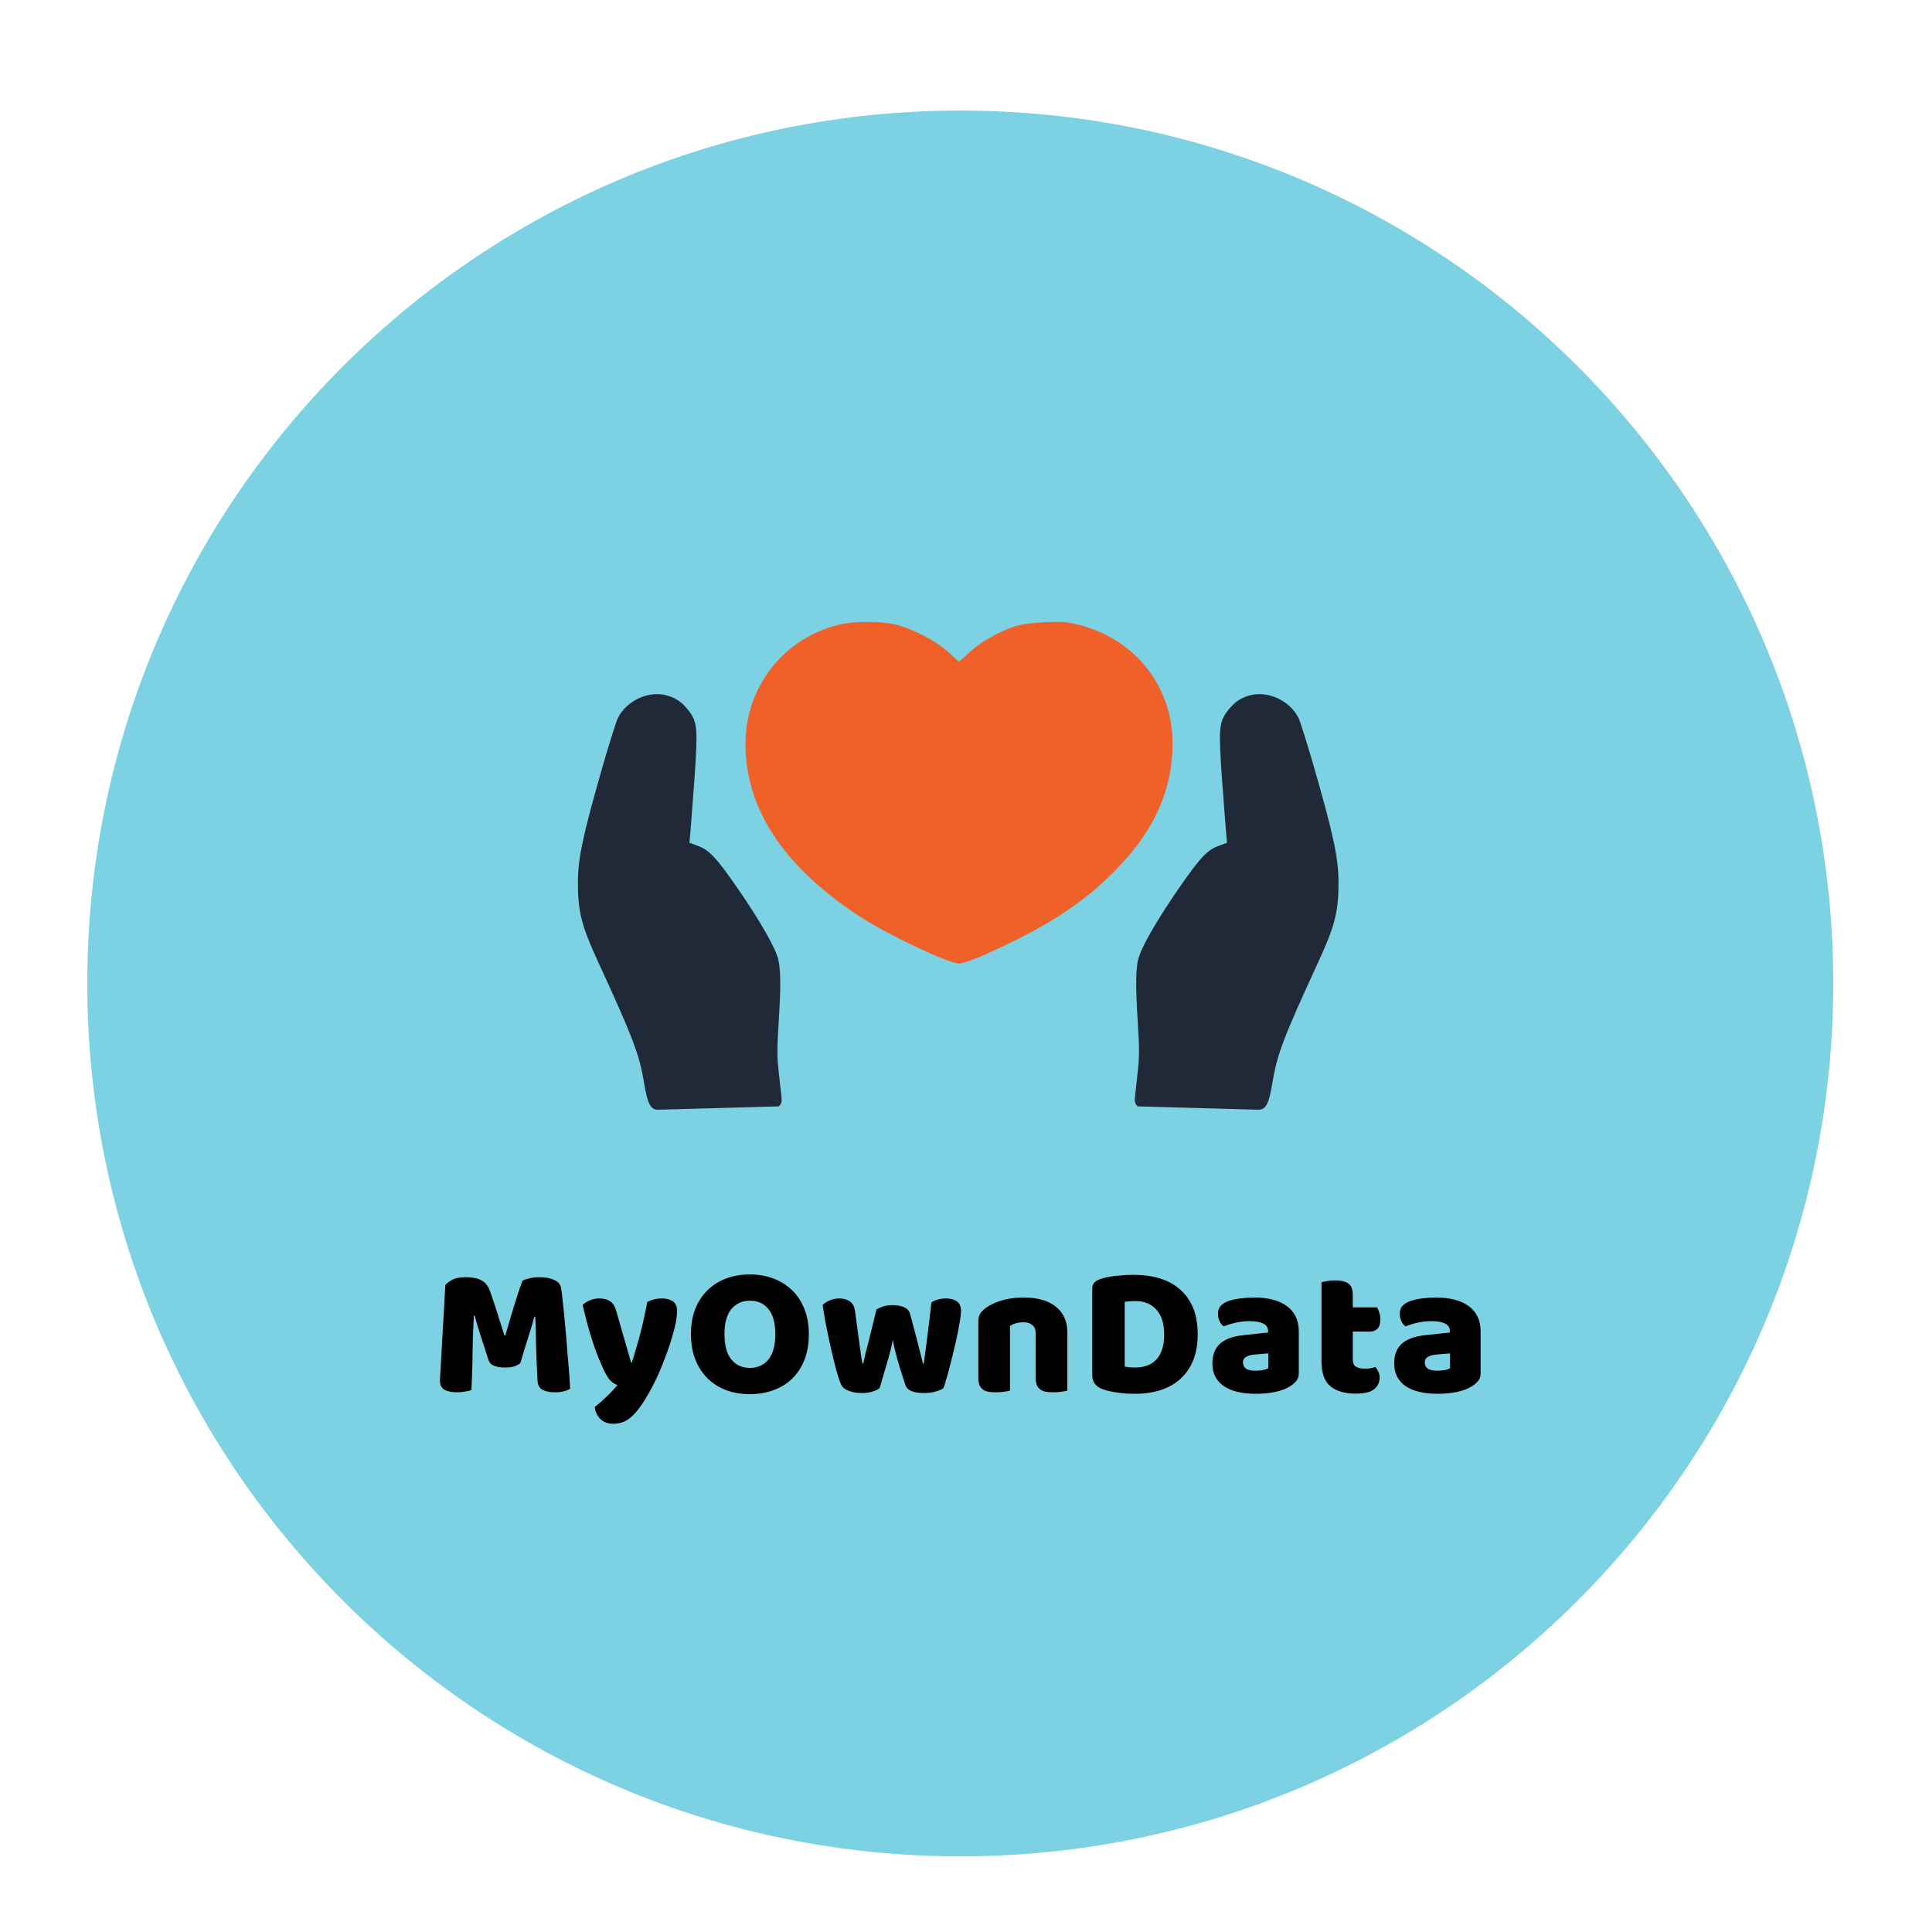
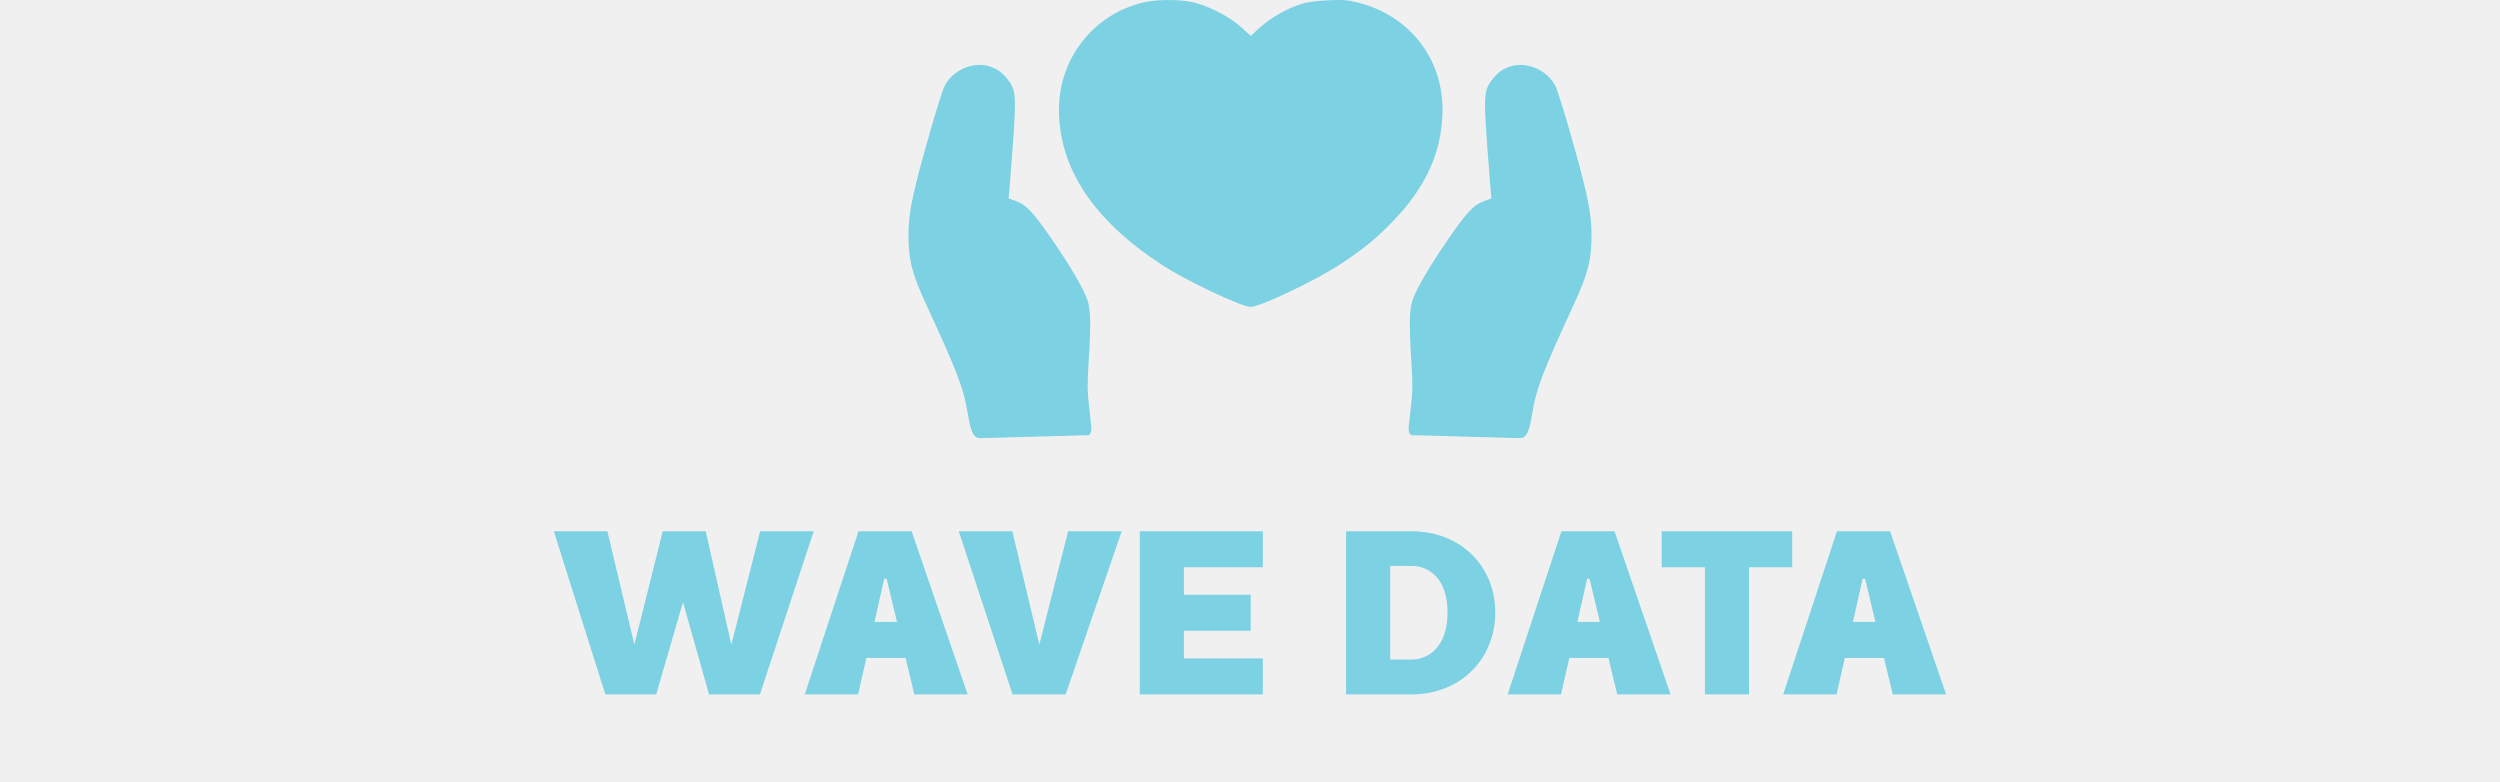
- <svg xmlns="http://www.w3.org/2000/svg" width="328" height="332" viewBox="0 0 328 332" fill="none">
-   <rect width="328" height="332" fill="white" />
-   <circle cx="165" cy="169" r="150" fill="#7CD1E3" />
-   <path d="M144.113 107.359C134.666 109.68 128.121 118.013 128.093 127.766C128.065 138.994 134.666 148.966 147.756 157.516C152.548 160.631 162.981 165.575 164.789 165.575C166.596 165.575 177.112 160.575 181.904 157.434C186.259 154.593 188.751 152.545 192.063 149.129C198.445 142.517 201.483 135.606 201.483 127.738C201.455 117.903 195.047 109.817 185.327 107.359C183.355 106.866 182.507 106.786 179.576 106.922C177.303 107.031 175.605 107.25 174.482 107.605C171.798 108.452 168.513 110.31 166.595 112.086L164.788 113.726L162.953 112.06C160.735 110.038 156.545 107.908 153.642 107.279C151.043 106.703 146.579 106.731 144.113 107.359Z" fill="#F06129" />
-   <path d="M210.914 122.183C211.981 120.814 212.857 120.13 214.281 119.637C217.511 118.487 221.59 120.239 223.149 123.442C223.449 124.099 224.572 127.659 225.639 131.329C229.199 143.707 229.992 147.487 229.992 151.786C229.992 156.687 229.336 159.207 226.489 165.366C220.521 178.319 219.399 181.276 218.632 186.096C218.03 189.684 217.511 190.697 216.224 190.697L195.476 190.123C194.983 189.629 194.929 189.328 195.038 188.26C195.12 187.576 195.34 185.659 195.503 184.043C195.777 181.743 195.777 179.964 195.531 176.239C195.066 168.928 195.12 166.052 195.777 164.191C196.544 162.027 199.117 157.619 202.565 152.634C206.178 147.404 207.492 146.007 209.408 145.35L210.832 144.83L210.695 143.323C210.614 142.503 210.312 138.313 209.984 134.04C209.354 125.223 209.464 124.101 210.914 122.183Z" fill="#1F2937" />
-   <path d="M118.379 122.183C117.312 120.814 116.436 120.13 115.013 119.637C111.783 118.487 107.704 120.239 106.145 123.442C105.844 124.099 104.721 127.659 103.654 131.329C100.095 143.707 99.301 147.487 99.301 151.786C99.301 156.687 99.958 159.207 102.805 165.366C108.772 178.319 109.894 181.276 110.661 186.096C111.263 189.684 111.783 190.697 113.069 190.697L133.817 190.123C134.31 189.629 134.365 189.328 134.256 188.26C134.173 187.576 133.954 185.659 133.79 184.043C133.517 181.743 133.517 179.964 133.763 176.239C134.228 168.928 134.173 166.052 133.517 164.191C132.75 162.027 130.177 157.619 126.729 152.634C123.115 147.404 121.802 146.007 119.885 145.35L118.462 144.83L118.599 143.323C118.68 142.503 118.981 138.313 119.31 134.04C119.94 125.223 119.829 124.101 118.379 122.183Z" fill="#1F2937" />
-   <path d="M89.417 234.232C89.139 234.467 88.777 234.659 88.329 234.808C87.902 234.936 87.401 235 86.825 235C86.057 235 85.417 234.904 84.905 234.712C84.414 234.52 84.094 234.189 83.945 233.72C83.347 231.843 82.857 230.328 82.473 229.176C82.089 228.003 81.79 226.979 81.577 226.104H81.417C81.353 227.363 81.299 228.515 81.257 229.56C81.235 230.584 81.214 231.587 81.193 232.568C81.193 233.549 81.171 234.541 81.129 235.544C81.107 236.547 81.065 237.656 81.001 238.872C80.723 238.979 80.361 239.064 79.913 239.128C79.465 239.213 79.017 239.256 78.569 239.256C77.63 239.256 76.894 239.107 76.361 238.808C75.849 238.509 75.593 237.965 75.593 237.176L76.521 220.856C76.691 220.579 77.065 220.28 77.641 219.96C78.217 219.64 79.027 219.48 80.073 219.48C81.203 219.48 82.089 219.661 82.729 220.024C83.369 220.365 83.838 220.931 84.137 221.72C84.329 222.232 84.531 222.819 84.745 223.48C84.979 224.141 85.203 224.824 85.417 225.528C85.651 226.232 85.875 226.936 86.089 227.64C86.302 228.323 86.494 228.941 86.665 229.496H86.825C87.337 227.704 87.849 225.976 88.361 224.312C88.873 222.627 89.342 221.219 89.769 220.088C90.089 219.917 90.494 219.779 90.985 219.672C91.497 219.544 92.062 219.48 92.681 219.48C93.726 219.48 94.579 219.64 95.241 219.96C95.902 220.259 96.286 220.696 96.393 221.272C96.478 221.699 96.563 222.36 96.649 223.256C96.755 224.131 96.862 225.123 96.969 226.232C97.075 227.341 97.182 228.515 97.289 229.752C97.395 230.989 97.491 232.184 97.577 233.336C97.683 234.467 97.769 235.512 97.833 236.472C97.897 237.411 97.939 238.136 97.961 238.648C97.598 238.861 97.214 239.011 96.809 239.096C96.425 239.203 95.923 239.256 95.305 239.256C94.494 239.256 93.811 239.117 93.257 238.84C92.702 238.563 92.403 238.019 92.361 237.208C92.233 234.883 92.147 232.792 92.105 230.936C92.083 229.08 92.041 227.523 91.977 226.264H91.817C91.603 227.096 91.294 228.141 90.889 229.4C90.483 230.659 89.993 232.269 89.417 234.232ZM103.566 235.032C103.331 234.499 103.075 233.901 102.798 233.24C102.542 232.579 102.265 231.821 101.966 230.968C101.689 230.115 101.39 229.144 101.07 228.056C100.771 226.947 100.451 225.677 100.11 224.248C100.409 223.949 100.803 223.693 101.294 223.48C101.806 223.245 102.361 223.128 102.958 223.128C103.705 223.128 104.323 223.288 104.814 223.608C105.305 223.907 105.667 224.483 105.902 225.336L108.43 234.136H108.558C108.814 233.411 109.059 232.621 109.294 231.768C109.55 230.915 109.795 230.04 110.03 229.144C110.265 228.227 110.478 227.32 110.67 226.424C110.883 225.507 111.065 224.611 111.214 223.736C111.982 223.331 112.825 223.128 113.742 223.128C114.489 223.128 115.107 223.288 115.598 223.608C116.089 223.928 116.334 224.483 116.334 225.272C116.334 225.848 116.259 226.52 116.11 227.288C115.961 228.035 115.758 228.835 115.502 229.688C115.267 230.541 114.979 231.427 114.638 232.344C114.318 233.24 113.977 234.125 113.614 235C113.251 235.875 112.878 236.707 112.494 237.496C112.11 238.264 111.737 238.957 111.374 239.576C110.777 240.621 110.222 241.475 109.71 242.136C109.198 242.797 108.707 243.309 108.238 243.672C107.769 244.056 107.299 244.312 106.83 244.44C106.361 244.589 105.87 244.664 105.358 244.664C104.462 244.664 103.737 244.397 103.182 243.864C102.627 243.331 102.297 242.637 102.19 241.784C102.873 241.251 103.555 240.653 104.238 239.992C104.921 239.352 105.539 238.691 106.094 238.008C105.731 237.901 105.337 237.656 104.91 237.272C104.505 236.867 104.057 236.12 103.566 235.032ZM118.725 229.272C118.725 227.608 118.981 226.136 119.493 224.856C120.026 223.576 120.741 222.509 121.637 221.656C122.554 220.781 123.621 220.12 124.837 219.672C126.074 219.224 127.408 219 128.837 219C130.266 219 131.589 219.224 132.805 219.672C134.042 220.12 135.12 220.781 136.037 221.656C136.954 222.509 137.669 223.576 138.181 224.856C138.714 226.136 138.981 227.608 138.981 229.272C138.981 230.936 138.725 232.419 138.213 233.72C137.701 235 136.986 236.077 136.069 236.952C135.173 237.805 134.106 238.456 132.869 238.904C131.632 239.352 130.288 239.576 128.837 239.576C127.386 239.576 126.042 239.352 124.805 238.904C123.568 238.435 122.501 237.763 121.605 236.888C120.709 236.013 120.005 234.936 119.493 233.656C118.981 232.376 118.725 230.915 118.725 229.272ZM124.485 229.272C124.485 231.213 124.88 232.664 125.669 233.624C126.458 234.584 127.514 235.064 128.837 235.064C130.181 235.064 131.248 234.584 132.037 233.624C132.826 232.664 133.221 231.213 133.221 229.272C133.221 227.352 132.826 225.912 132.037 224.952C131.269 223.992 130.213 223.512 128.869 223.512C127.546 223.512 126.48 223.992 125.669 224.952C124.88 225.891 124.485 227.331 124.485 229.272ZM151.143 238.52C150.844 238.776 150.439 238.979 149.927 239.128C149.415 239.299 148.807 239.384 148.103 239.384C147.228 239.384 146.471 239.256 145.831 239C145.191 238.765 144.764 238.424 144.551 237.976C144.316 237.464 144.039 236.653 143.719 235.544C143.42 234.435 143.122 233.219 142.823 231.896C142.524 230.573 142.236 229.229 141.959 227.864C141.703 226.499 141.5 225.293 141.351 224.248C141.65 223.949 142.044 223.693 142.535 223.48C143.047 223.245 143.602 223.128 144.199 223.128C144.946 223.128 145.554 223.299 146.023 223.64C146.514 223.96 146.812 224.525 146.919 225.336C147.132 226.957 147.314 228.301 147.463 229.368C147.612 230.413 147.73 231.277 147.815 231.96C147.922 232.621 147.996 233.133 148.039 233.496C148.103 233.837 148.156 234.115 148.199 234.328H148.327C148.391 233.987 148.498 233.496 148.647 232.856C148.818 232.195 149.01 231.448 149.223 230.616C149.436 229.784 149.66 228.888 149.895 227.928C150.13 226.947 150.364 225.976 150.599 225.016C151.026 224.781 151.442 224.6 151.847 224.472C152.274 224.344 152.796 224.28 153.415 224.28C154.162 224.28 154.802 224.397 155.335 224.632C155.868 224.867 156.21 225.229 156.359 225.72C156.615 226.659 156.86 227.576 157.095 228.472C157.33 229.347 157.543 230.168 157.735 230.936C157.927 231.683 158.098 232.355 158.247 232.952C158.396 233.528 158.503 233.987 158.567 234.328H158.727C158.962 232.685 159.186 230.979 159.399 229.208C159.634 227.437 159.847 225.635 160.039 223.8C160.423 223.565 160.828 223.395 161.255 223.288C161.682 223.181 162.108 223.128 162.535 223.128C163.282 223.128 163.9 223.288 164.391 223.608C164.882 223.928 165.127 224.483 165.127 225.272C165.127 225.613 165.074 226.125 164.967 226.808C164.86 227.491 164.722 228.259 164.551 229.112C164.38 229.965 164.178 230.861 163.943 231.8C163.73 232.739 163.506 233.645 163.271 234.52C163.058 235.395 162.844 236.184 162.631 236.888C162.439 237.592 162.268 238.136 162.119 238.52C161.82 238.776 161.362 238.979 160.743 239.128C160.124 239.299 159.463 239.384 158.759 239.384C156.967 239.384 155.911 238.936 155.591 238.04C155.463 237.656 155.303 237.176 155.111 236.6C154.919 236.003 154.716 235.352 154.503 234.648C154.29 233.944 154.087 233.219 153.895 232.472C153.703 231.704 153.543 230.968 153.415 230.264C153.266 231.011 153.084 231.789 152.871 232.6C152.658 233.389 152.434 234.168 152.199 234.936C151.986 235.683 151.783 236.376 151.591 237.016C151.399 237.635 151.25 238.136 151.143 238.52ZM177.958 229.144C177.958 228.483 177.766 228.003 177.382 227.704C177.019 227.384 176.518 227.224 175.878 227.224C175.451 227.224 175.024 227.277 174.598 227.384C174.192 227.491 173.84 227.651 173.542 227.864V238.968C173.328 239.032 172.987 239.096 172.518 239.16C172.07 239.224 171.6 239.256 171.11 239.256C170.64 239.256 170.214 239.224 169.83 239.16C169.467 239.096 169.158 238.968 168.902 238.776C168.646 238.584 168.443 238.328 168.294 238.008C168.166 237.667 168.102 237.229 168.102 236.696V227.096C168.102 226.52 168.219 226.051 168.454 225.688C168.71 225.325 169.051 224.995 169.478 224.696C170.203 224.184 171.11 223.768 172.198 223.448C173.307 223.128 174.534 222.968 175.878 222.968C178.288 222.968 180.144 223.501 181.446 224.568C182.747 225.613 183.398 227.075 183.398 228.952V238.968C183.184 239.032 182.843 239.096 182.374 239.16C181.926 239.224 181.456 239.256 180.966 239.256C180.496 239.256 180.07 239.224 179.686 239.16C179.323 239.096 179.014 238.968 178.758 238.776C178.502 238.584 178.299 238.328 178.15 238.008C178.022 237.667 177.958 237.229 177.958 236.696V229.144ZM193.252 234.84C193.486 234.883 193.774 234.925 194.116 234.968C194.457 234.989 194.777 235 195.076 235C195.801 235 196.462 234.893 197.06 234.68C197.678 234.467 198.201 234.136 198.628 233.688C199.076 233.24 199.417 232.664 199.652 231.96C199.908 231.235 200.036 230.371 200.036 229.368C200.036 227.448 199.588 226.008 198.692 225.048C197.796 224.067 196.601 223.576 195.108 223.576C194.809 223.576 194.5 223.587 194.18 223.608C193.881 223.629 193.572 223.661 193.252 223.704V234.84ZM195.044 239.512C194.681 239.512 194.265 239.501 193.796 239.48C193.326 239.459 192.836 239.416 192.324 239.352C191.833 239.288 191.332 239.203 190.82 239.096C190.329 239.011 189.87 238.883 189.444 238.712C188.27 238.264 187.684 237.485 187.684 236.376V221.432C187.684 220.984 187.801 220.643 188.036 220.408C188.292 220.152 188.633 219.949 189.06 219.8C189.977 219.501 190.948 219.309 191.972 219.224C192.996 219.117 193.913 219.064 194.724 219.064C196.388 219.064 197.892 219.267 199.236 219.672C200.601 220.077 201.764 220.707 202.724 221.56C203.705 222.392 204.462 223.448 204.996 224.728C205.529 226.008 205.796 227.523 205.796 229.272C205.796 230.979 205.54 232.472 205.028 233.752C204.516 235.011 203.78 236.077 202.82 236.952C201.881 237.805 200.75 238.445 199.428 238.872C198.105 239.299 196.644 239.512 195.044 239.512ZM215.746 235.544C216.109 235.544 216.504 235.512 216.93 235.448C217.378 235.363 217.709 235.256 217.922 235.128V232.568L215.618 232.76C215.021 232.803 214.53 232.931 214.146 233.144C213.762 233.357 213.57 233.677 213.57 234.104C213.57 234.531 213.73 234.883 214.05 235.16C214.392 235.416 214.957 235.544 215.746 235.544ZM215.49 222.968C216.642 222.968 217.688 223.085 218.626 223.32C219.586 223.555 220.397 223.917 221.058 224.408C221.741 224.877 222.264 225.485 222.626 226.232C222.989 226.957 223.17 227.821 223.17 228.824V235.992C223.17 236.547 223.01 237.005 222.69 237.368C222.392 237.709 222.029 238.008 221.602 238.264C220.216 239.096 218.264 239.512 215.746 239.512C214.616 239.512 213.592 239.405 212.674 239.192C211.778 238.979 211 238.659 210.338 238.232C209.698 237.805 209.197 237.261 208.834 236.6C208.493 235.939 208.322 235.171 208.322 234.296C208.322 232.824 208.76 231.693 209.634 230.904C210.509 230.115 211.864 229.624 213.698 229.432L217.89 228.984V228.76C217.89 228.141 217.613 227.704 217.058 227.448C216.525 227.171 215.746 227.032 214.722 227.032C213.912 227.032 213.122 227.117 212.354 227.288C211.586 227.459 210.893 227.672 210.274 227.928C209.997 227.736 209.762 227.448 209.57 227.064C209.378 226.659 209.282 226.243 209.282 225.816C209.282 225.261 209.41 224.824 209.666 224.504C209.944 224.163 210.36 223.875 210.914 223.64C211.533 223.405 212.258 223.235 213.09 223.128C213.944 223.021 214.744 222.968 215.49 222.968ZM232.446 233.656C232.446 234.211 232.617 234.605 232.958 234.84C233.321 235.075 233.822 235.192 234.462 235.192C234.782 235.192 235.113 235.171 235.454 235.128C235.796 235.064 236.094 234.989 236.35 234.904C236.542 235.139 236.702 235.405 236.83 235.704C236.98 235.981 237.054 236.323 237.054 236.728C237.054 237.539 236.745 238.2 236.126 238.712C235.529 239.224 234.462 239.48 232.926 239.48C231.049 239.48 229.598 239.053 228.574 238.2C227.572 237.347 227.07 235.96 227.07 234.04V220.344C227.305 220.28 227.636 220.216 228.062 220.152C228.51 220.067 228.98 220.024 229.47 220.024C230.409 220.024 231.134 220.195 231.646 220.536C232.18 220.856 232.446 221.549 232.446 222.616V224.664H236.638C236.766 224.899 236.884 225.197 236.99 225.56C237.118 225.901 237.182 226.285 237.182 226.712C237.182 227.459 237.012 228.003 236.67 228.344C236.35 228.664 235.913 228.824 235.358 228.824H232.446V233.656ZM246.985 235.544C247.348 235.544 247.742 235.512 248.169 235.448C248.617 235.363 248.948 235.256 249.161 235.128V232.568L246.857 232.76C246.26 232.803 245.769 232.931 245.385 233.144C245.001 233.357 244.809 233.677 244.809 234.104C244.809 234.531 244.969 234.883 245.289 235.16C245.63 235.416 246.196 235.544 246.985 235.544ZM246.729 222.968C247.881 222.968 248.926 223.085 249.865 223.32C250.825 223.555 251.636 223.917 252.297 224.408C252.98 224.877 253.502 225.485 253.865 226.232C254.228 226.957 254.409 227.821 254.409 228.824V235.992C254.409 236.547 254.249 237.005 253.929 237.368C253.63 237.709 253.268 238.008 252.841 238.264C251.454 239.096 249.502 239.512 246.985 239.512C245.854 239.512 244.83 239.405 243.913 239.192C243.017 238.979 242.238 238.659 241.577 238.232C240.937 237.805 240.436 237.261 240.073 236.6C239.732 235.939 239.561 235.171 239.561 234.296C239.561 232.824 239.998 231.693 240.873 230.904C241.748 230.115 243.102 229.624 244.937 229.432L249.129 228.984V228.76C249.129 228.141 248.852 227.704 248.297 227.448C247.764 227.171 246.985 227.032 245.961 227.032C245.15 227.032 244.361 227.117 243.593 227.288C242.825 227.459 242.132 227.672 241.513 227.928C241.236 227.736 241.001 227.448 240.809 227.064C240.617 226.659 240.521 226.243 240.521 225.816C240.521 225.261 240.649 224.824 240.905 224.504C241.182 224.163 241.598 223.875 242.153 223.64C242.772 223.405 243.497 223.235 244.329 223.128C245.182 223.021 245.982 222.968 246.729 222.968Z" fill="black" />
+ <svg xmlns="http://www.w3.org/2000/svg" width="400" height="125" viewBox="0 0 400 125" fill="none">
+   <path fill-rule="evenodd" clip-rule="evenodd" d="M182.83 0.415C174.929 2.356 169.456 9.324 169.433 17.48C169.41 26.869 174.929 35.207 185.875 42.357C189.883 44.962 198.607 49.096 200.119 49.096C201.63 49.096 210.424 44.915 214.431 42.288C218.073 39.912 220.156 38.2 222.926 35.343C228.262 29.815 230.803 24.035 230.803 17.456C230.78 9.232 225.421 2.47 217.293 0.415C215.644 0.003 214.935 -0.065 212.484 0.05C210.584 0.141 209.164 0.324 208.224 0.621C205.98 1.329 203.233 2.883 201.629 4.368L200.118 5.739L198.584 4.346C196.729 2.655 193.225 0.874 190.798 0.348C188.624 -0.133 184.891 -0.11 182.83 0.415ZM238.69 12.811C239.582 11.666 240.314 11.094 241.505 10.682C244.206 9.72 247.617 11.185 248.92 13.864C249.171 14.413 250.111 17.39 251.003 20.459C253.979 30.81 254.643 33.97 254.643 37.565C254.643 41.664 254.094 43.771 251.713 48.921C246.723 59.753 245.785 62.225 245.144 66.256C244.64 69.256 244.206 70.104 243.13 70.104L225.78 69.623C225.368 69.211 225.322 68.958 225.414 68.065C225.482 67.494 225.666 65.89 225.803 64.539C226.032 62.616 226.032 61.128 225.826 58.014C225.437 51.9 225.482 49.495 226.032 47.938C226.673 46.129 228.825 42.443 231.708 38.274C234.73 33.901 235.828 32.733 237.43 32.183L238.621 31.748L238.506 30.489C238.465 30.07 238.355 28.6 238.212 26.705L238.212 26.696C238.121 25.491 238.018 24.114 237.912 22.726C237.385 15.353 237.477 14.415 238.69 12.811ZM158.495 10.682C159.686 11.094 160.418 11.666 161.31 12.811C162.523 14.415 162.615 15.353 162.088 22.726C161.982 24.116 161.878 25.496 161.788 26.704C161.646 28.599 161.535 30.07 161.494 30.489L161.379 31.748L162.57 32.183C164.172 32.733 165.27 33.901 168.292 38.274C171.176 42.443 173.327 46.129 173.969 47.938C174.518 49.495 174.563 51.9 174.174 58.014C173.969 61.128 173.969 62.616 174.197 64.539C174.334 65.89 174.518 67.494 174.586 68.065C174.678 68.958 174.632 69.211 174.22 69.623L156.87 70.104C155.794 70.104 155.36 69.256 154.856 66.256C154.215 62.225 153.277 59.753 148.287 48.921C145.906 43.771 145.357 41.664 145.357 37.565C145.357 33.97 146.021 30.81 148.997 20.459C149.889 17.39 150.829 14.413 151.08 13.864C152.384 11.185 155.794 9.72 158.495 10.682Z" fill="#7CD1E3" />
+   <path d="M121.624 85.004L117.016 103.148L112.912 85.004H112.588H106.036L101.5 103.148L97.18 85.004H88.612L96.856 111.104H104.992L109.276 96.344L113.452 111.104H121.588L130.192 85.004H121.624ZM146.292 111.104H154.824L145.86 85.004H137.364L128.76 111.104H137.292L138.624 105.272H144.888L146.292 111.104ZM139.92 99.511L141.468 92.6H141.864L143.52 99.511H139.92ZM170.901 85.004L166.293 103.148L161.973 85.004H153.405L162.009 111.104H170.505L179.469 85.004H170.901ZM202.054 90.763V85.004H182.362V111.104H202.054V105.344H189.418V100.916H200.11V95.156H189.418V90.763H202.054ZM225.85 85.004H215.374V111.104H225.85C233.626 111.104 239.242 105.488 239.242 97.999C239.242 90.511 233.626 85.004 225.85 85.004ZM225.85 105.524H222.43V90.547H225.85C228.442 90.547 231.61 92.347 231.61 97.999C231.61 103.616 228.442 105.524 225.85 105.524ZM258.757 111.104H267.289L258.325 85.004H249.829L241.225 111.104H249.757L251.089 105.272H257.353L258.757 111.104ZM252.385 99.511L253.933 92.6H254.329L255.985 99.511H252.385ZM286.754 85.004H265.874V90.763H272.786V111.104H279.842V90.763H286.754V85.004ZM302.843 111.104H311.375L302.411 85.004H293.915L285.311 111.104H293.843L295.175 105.272H301.439L302.843 111.104ZM296.471 99.511L298.019 92.6H298.415L300.071 99.511H296.471Z" fill="#7CD1E3" />
</svg>
